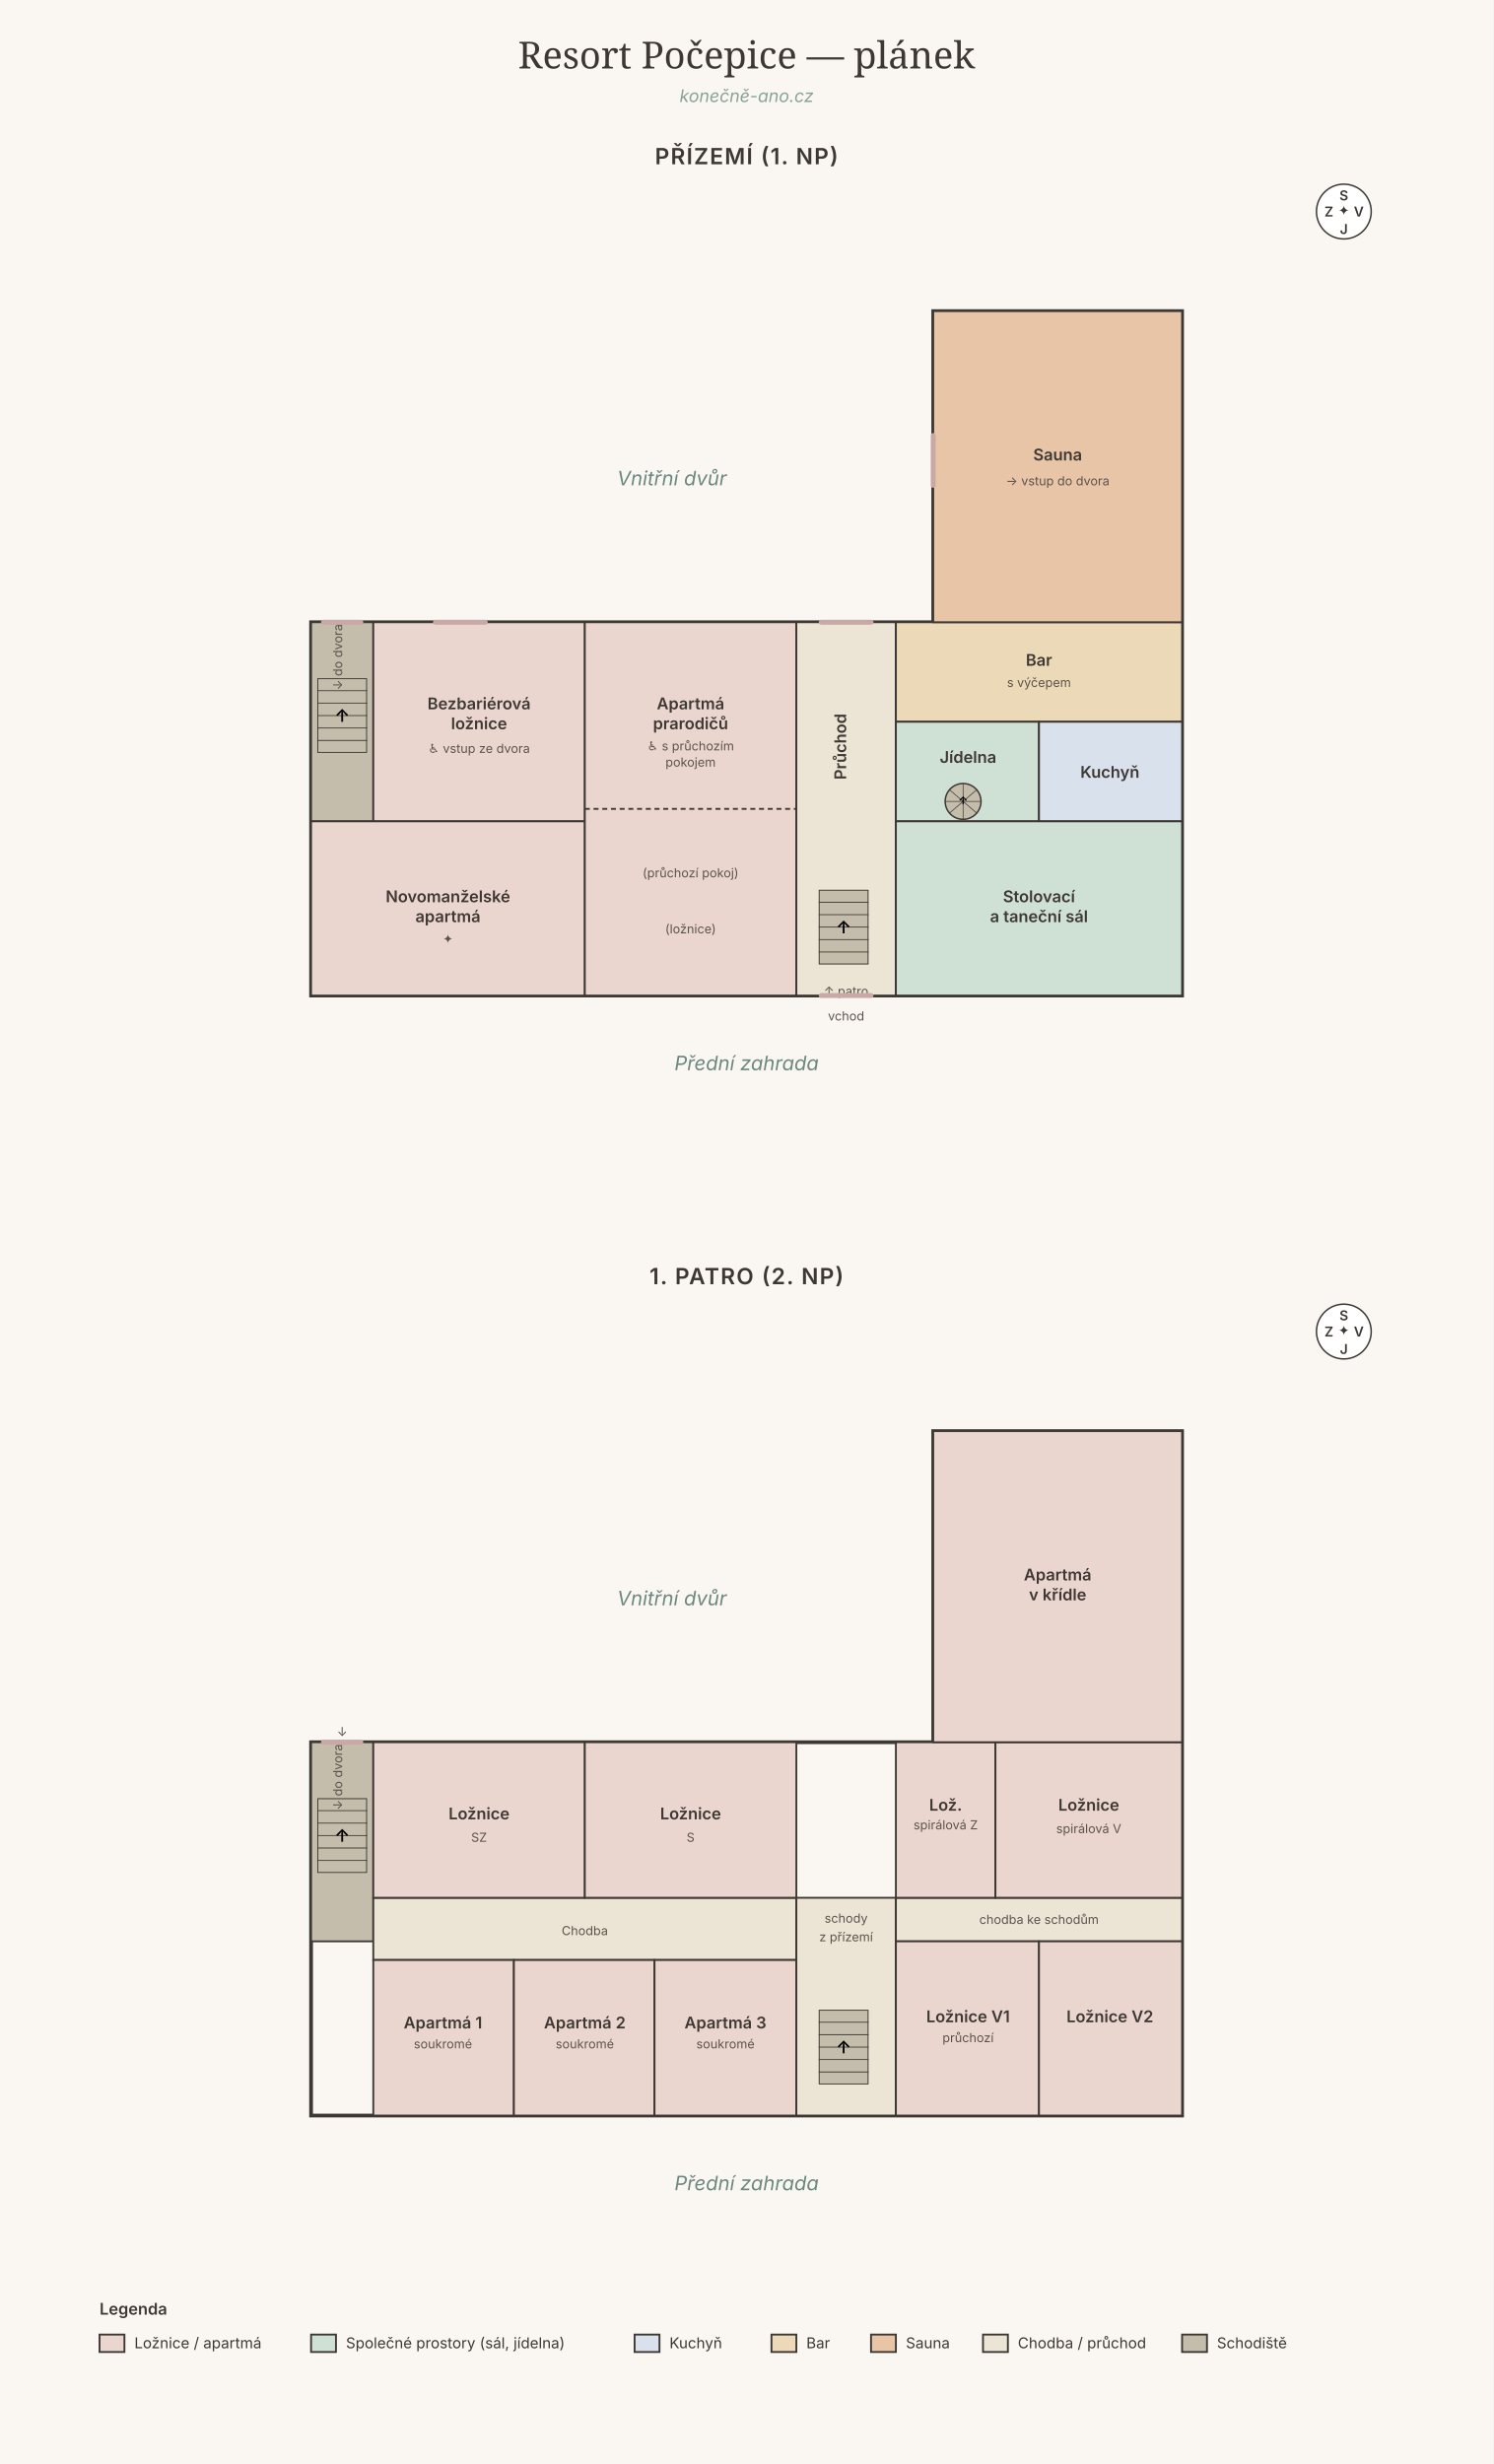
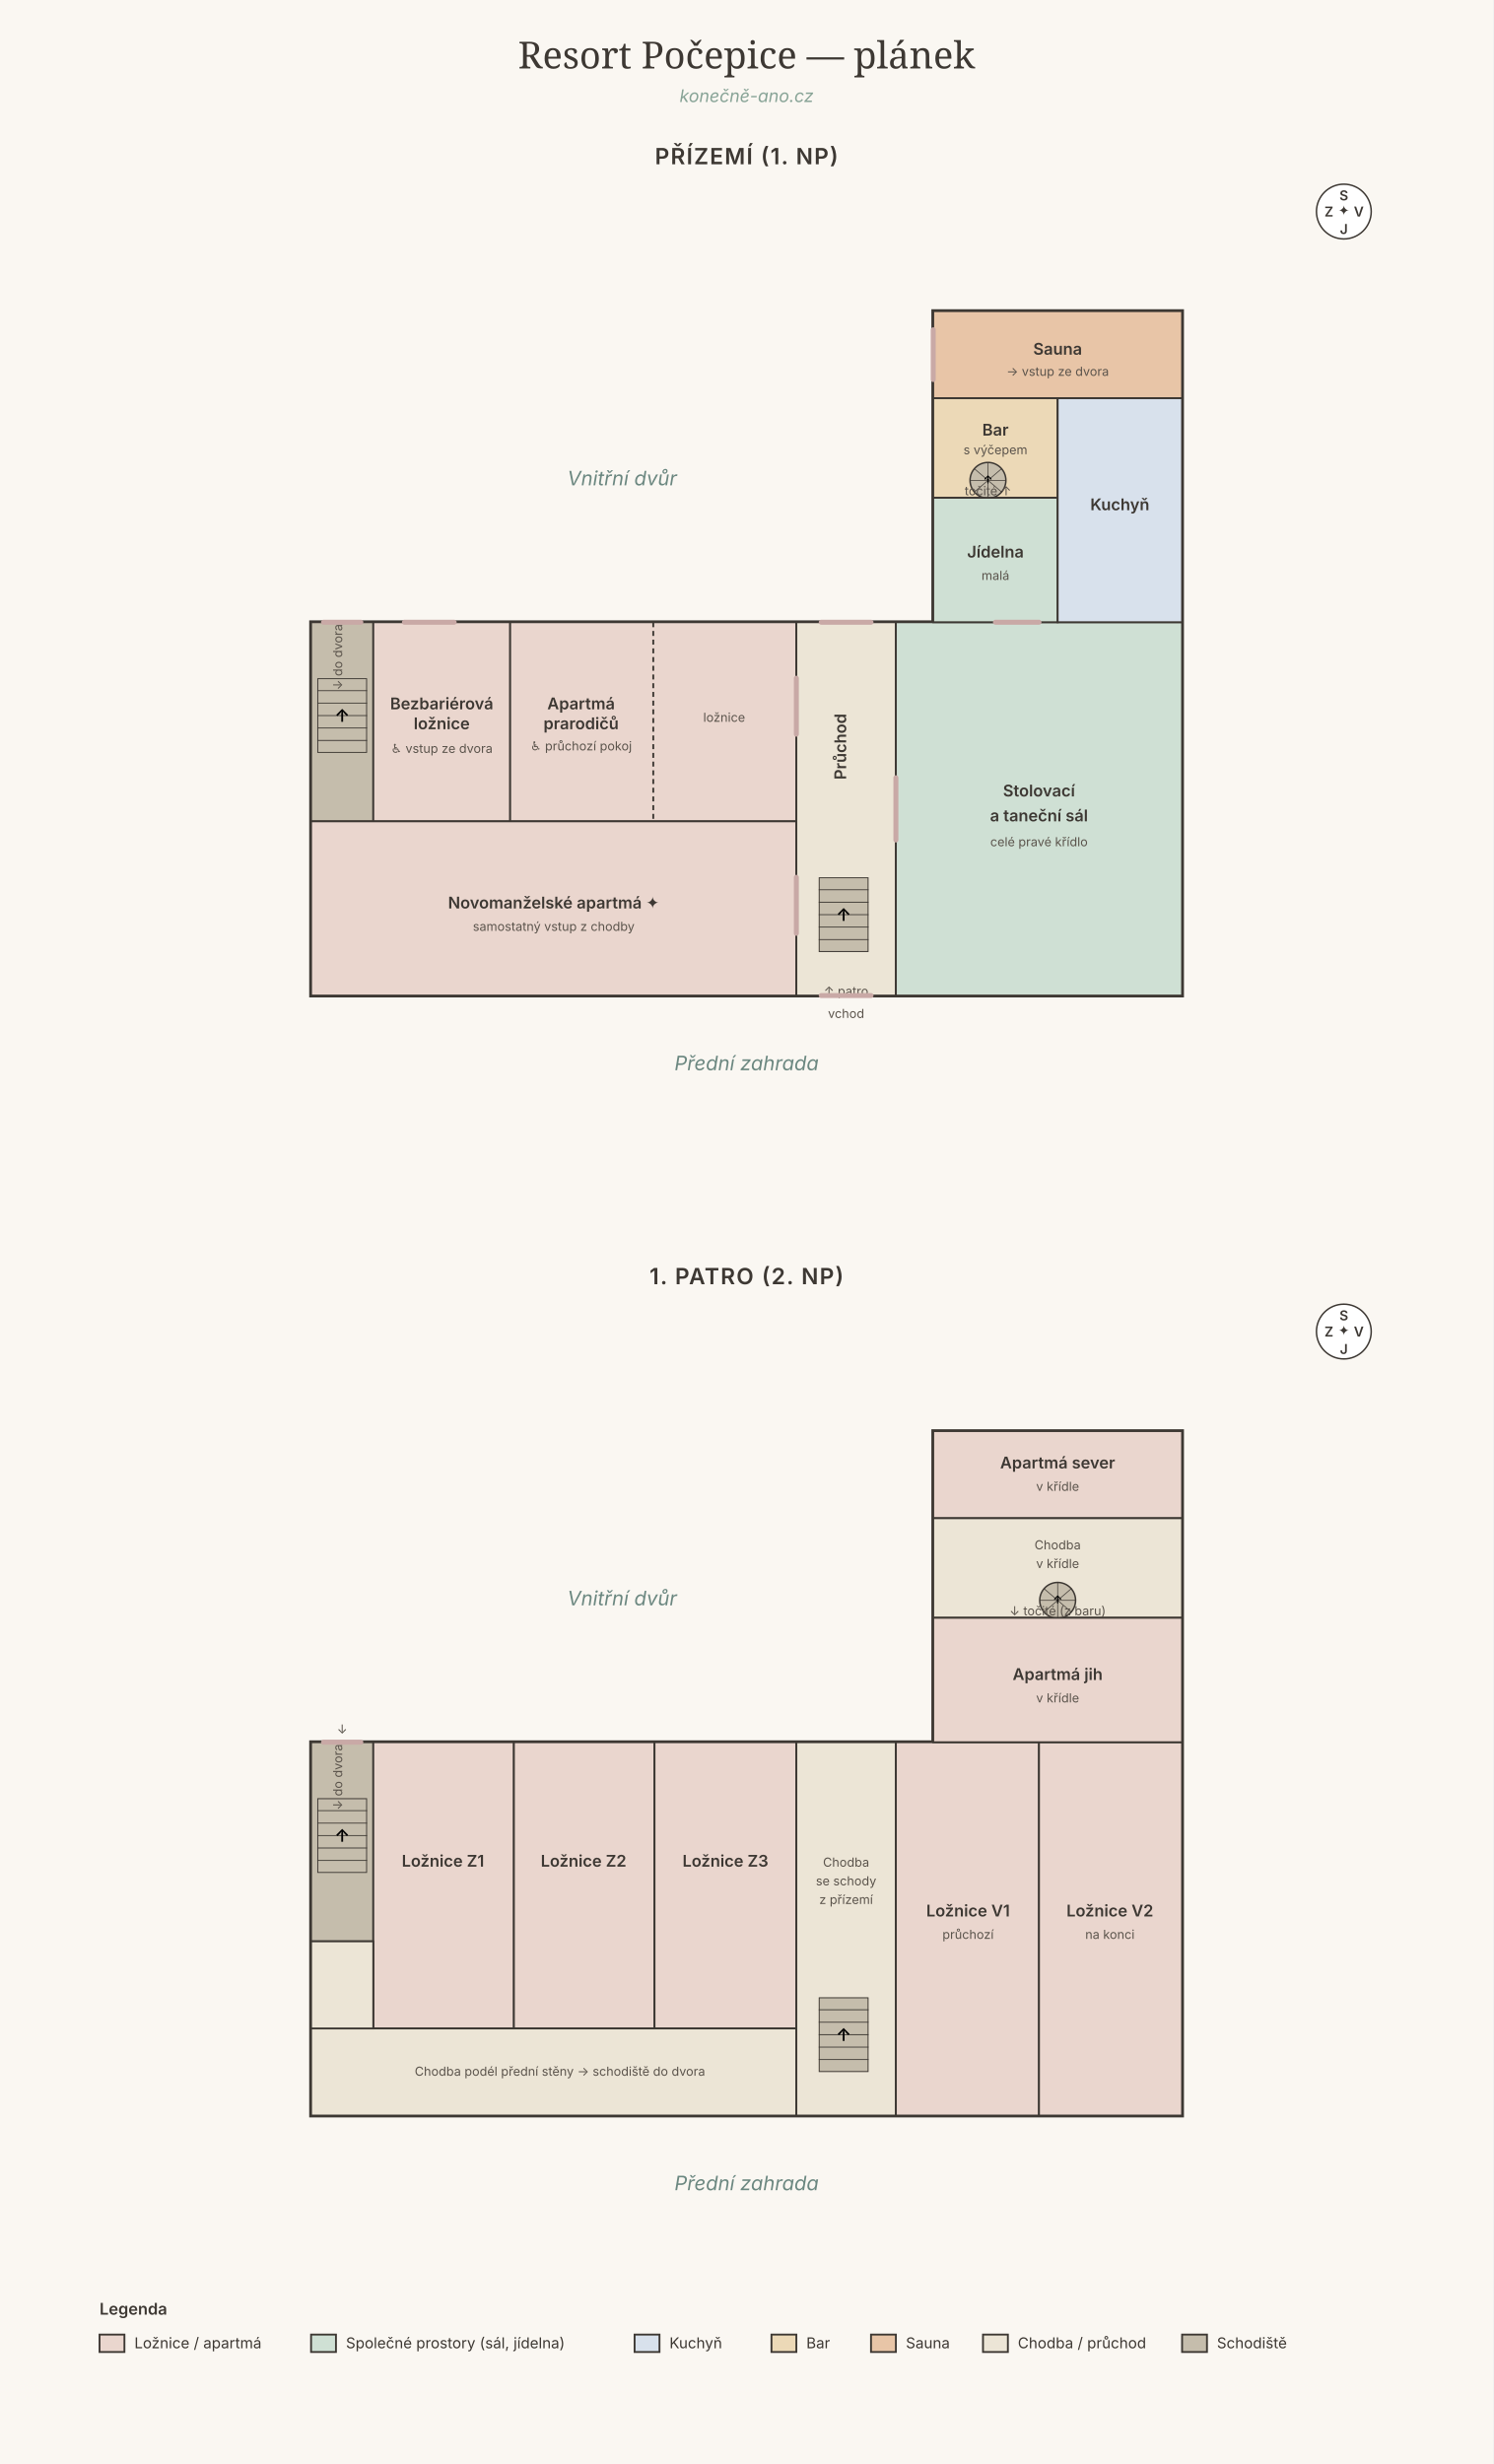
<svg xmlns="http://www.w3.org/2000/svg" viewBox="0 0 1200 1980" font-family="Inter, system-ui, Arial, sans-serif">
  <defs>
    <style>
      .bg { fill: #faf7f2; }
      .title { font-family: Georgia, "Playfair Display", serif; font-size: 30px; fill: #3d3833; }
      .subtitle { font-size: 18px; font-weight: 600; fill: #3d3833; letter-spacing: 1px; }
      .area-label { font-style: italic; fill: #6b8780; font-size: 16px; }
      .room { stroke: #3d3833; stroke-width: 1.5; }
      .outline { fill: none; stroke: #3d3833; stroke-width: 3; }
      .label { fill: #3d3833; font-size: 13px; text-anchor: middle; }
      .label-bold { font-weight: 600; }
      .label-sub { font-size: 10px; fill: #5a534b; }
      .door { stroke: #c9a9a6; stroke-width: 4; fill: none; stroke-linecap: round; }
      .stair-line { stroke: #3d3833; stroke-width: 0.7; }
      .compass-circle { fill: white; stroke: #3d3833; stroke-width: 1.2; }
      .compass-text { font-size: 11px; font-weight: 600; text-anchor: middle; fill: #3d3833; }
      .legend-text { font-size: 12px; fill: #3d3833; }
      .legend-title { font-size: 13px; font-weight: 600; fill: #3d3833; }
      /* Room types */
      .bedroom { fill: #ead6ce; }
      .common { fill: #cfe0d4; }
      .service { fill: #d8e1ec; }
      .bar { fill: #ecd9b7; }
      .sauna { fill: #e8c5a7; }
      .corridor { fill: #ece5d6; }
      .stair { fill: #c5bdac; }
    </style>
    <symbol id="spiral-stair" viewBox="-20 -20 40 40">
      <circle r="18" class="room stair" />
      <line x1="0" y1="0" x2="0" y2="-18" class="stair-line" />
      <line x1="0" y1="0" x2="14" y2="-12" class="stair-line" />
      <line x1="0" y1="0" x2="18" y2="0" class="stair-line" />
      <line x1="0" y1="0" x2="14" y2="12" class="stair-line" />
      <line x1="0" y1="0" x2="0" y2="18" class="stair-line" />
      <line x1="0" y1="0" x2="-14" y2="12" class="stair-line" />
      <line x1="0" y1="0" x2="-18" y2="0" class="stair-line" />
      <line x1="0" y1="0" x2="-14" y2="-12" class="stair-line" />
      <text y="3" text-anchor="middle" font-size="11" font-weight="600">↑</text>
    </symbol>
    <symbol id="straight-stair" viewBox="0 0 40 60">
      <rect width="40" height="60" class="room stair" />
      <line x1="0" y1="10" x2="40" y2="10" class="stair-line" />
      <line x1="0" y1="20" x2="40" y2="20" class="stair-line" />
      <line x1="0" y1="30" x2="40" y2="30" class="stair-line" />
      <line x1="0" y1="40" x2="40" y2="40" class="stair-line" />
      <line x1="0" y1="50" x2="40" y2="50" class="stair-line" />
      <text x="20" y="35" text-anchor="middle" font-size="14" font-weight="600">↑</text>
    </symbol>
  </defs>
  <rect class="bg" width="1200" height="1980" />
  <text class="title" x="600" y="55" text-anchor="middle">Resort Počepice — plánek</text>
  <text x="600" y="82" text-anchor="middle" font-style="italic" fill="#87a396" font-size="14">konečně-ano.cz</text>
  <g transform="translate(0, 110)">
    <text class="subtitle" x="600" y="22" text-anchor="middle">PŘÍZEMÍ (1. NP)</text>
    <g transform="translate(1080, 60)">
      <circle r="22" class="compass-circle" />
      <text class="compass-text" y="-9">S</text>
      <text class="compass-text" y="18">J</text>
      <text class="compass-text" x="-12" y="4">Z</text>
      <text class="compass-text" x="12" y="4">V</text>
      <text class="compass-text" y="3" font-size="9" fill="#c9a9a6">✦</text>
    </g>
    <g transform="translate(170, 40)">
-       <text class="area-label" x="370" y="240" text-anchor="middle">Vnitřní dvůr</text>
+       <text class="area-label" x="330" y="240" text-anchor="middle">Vnitřní dvůr</text>
      <text class="area-label" x="430" y="710" text-anchor="middle">Přední zahrada</text>
      <path class="outline" d="M 80,350 L 80,650 L 780,650 L 780,100 L 580,100 L 580,350 Z" />
      <rect class="room stair" x="80" y="350" width="50" height="160" />
      <use href="#straight-stair" x="85" y="395" width="40" height="60" />
      <text class="label label-sub" x="105" y="378" transform="rotate(-90, 105, 378)">↓ do dvora</text>
-       <rect class="room bedroom" x="130" y="350" width="170" height="160" />
-       <text class="label label-bold" x="215" y="420">Bezbariérová</text>
-       <text class="label label-bold" x="215" y="436">ložnice</text>
-       <text class="label label-sub" x="215" y="455">♿ vstup ze dvora</text>
-       <rect class="room bedroom" x="80" y="510" width="220" height="140" />
-       <text class="label label-bold" x="190" y="575">Novomanželské</text>
-       <text class="label label-bold" x="190" y="591">apartmá</text>
-       <text class="label label-sub" x="190" y="608">✦</text>
-       <rect class="room bedroom" x="300" y="350" width="170" height="300" />
-       <line x1="300" y1="500" x2="470" y2="500" class="room" stroke-dasharray="4 3" stroke="#3d3833" stroke-width="1" />
-       <text class="label label-bold" x="385" y="420">Apartmá</text>
-       <text class="label label-bold" x="385" y="436">prarodičů</text>
-       <text class="label label-sub" x="385" y="453">♿ s průchozím</text>
-       <text class="label label-sub" x="385" y="466">pokojem</text>
-       <text class="label label-sub" x="385" y="555">(průchozí pokoj)</text>
-       <text class="label label-sub" x="385" y="600">(ložnice)</text>
+       <rect class="room bedroom" x="130" y="350" width="110" height="160" />
+       <text class="label label-bold" x="185" y="420">Bezbariérová</text>
+       <text class="label label-bold" x="185" y="436">ložnice</text>
+       <text class="label label-sub" x="185" y="455">♿ vstup ze dvora</text>
+       <rect class="room bedroom" x="240" y="350" width="230" height="160" />
+       <line x1="355" y1="350" x2="355" y2="510" class="room" stroke-dasharray="4 3" stroke="#3d3833" stroke-width="1" />
+       <text class="label label-bold" x="297" y="420">Apartmá</text>
+       <text class="label label-bold" x="297" y="436">prarodičů</text>
+       <text class="label label-sub" x="297" y="453">♿ průchozí pokoj</text>
+       <text class="label label-sub" x="412" y="430">ložnice</text>
+       <rect class="room bedroom" x="80" y="510" width="390" height="140" />
+       <text class="label label-bold" x="275" y="580">Novomanželské apartmá ✦</text>
+       <text class="label label-sub" x="275" y="598">samostatný vstup z chodby</text>
      <rect class="room corridor" x="470" y="350" width="80" height="300" />
      <text class="label label-bold" x="510" y="450" transform="rotate(-90, 510, 450)">Průchod</text>
-       <use href="#straight-stair" x="488" y="565" width="40" height="60" />
+       <use href="#straight-stair" x="488" y="555" width="40" height="60" />
      <text class="label label-sub" x="510" y="650" text-anchor="middle">↑ patro</text>
-       <rect class="room bar" x="550" y="350" width="230" height="80" />
-       <text class="label label-bold" x="665" y="385">Bar</text>
-       <text class="label label-sub" x="665" y="402">s výčepem</text>
-       <rect class="room common" x="550" y="430" width="115" height="80" />
-       <text class="label label-bold" x="608" y="463">Jídelna</text>
-       <use href="#spiral-stair" x="588" y="478" width="32" height="32" />
-       <rect class="room service" x="665" y="430" width="115" height="80" />
-       <text class="label label-bold" x="722" y="475">Kuchyň</text>
-       <rect class="room common" x="550" y="510" width="230" height="140" />
-       <text class="label label-bold" x="665" y="575">Stolovací</text>
-       <text class="label label-bold" x="665" y="591">a taneční sál</text>
-       <rect class="room sauna" x="580" y="100" width="200" height="250" />
-       <text class="label label-bold" x="680" y="220">Sauna</text>
-       <text class="label label-sub" x="680" y="240">→ vstup do dvora</text>
+       <rect class="room common" x="550" y="350" width="230" height="300" />
+       <text class="label label-bold" x="665" y="490" font-size="16">Stolovací</text>
+       <text class="label label-bold" x="665" y="510" font-size="16">a taneční sál</text>
+       <text class="label label-sub" x="665" y="530">celé pravé křídlo</text>
+       <rect class="room sauna" x="580" y="100" width="200" height="70" />
+       <text class="label label-bold" x="680" y="135">Sauna</text>
+       <text class="label label-sub" x="680" y="152">→ vstup ze dvora</text>
+       <rect class="room bar" x="580" y="170" width="100" height="80" />
+       <text class="label label-bold" x="630" y="200">Bar</text>
+       <text class="label label-sub" x="630" y="215">s výčepem</text>
+       <use href="#spiral-stair" x="608" y="220" width="32" height="32" />
+       <text class="label label-sub" x="624" y="248">točité ↑</text>
+       <rect class="room common" x="580" y="250" width="100" height="100" />
+       <text class="label label-bold" x="630" y="298">Jídelna</text>
+       <text class="label label-sub" x="630" y="316">malá</text>
+       <rect class="room service" x="680" y="170" width="100" height="180" />
+       <text class="label label-bold" x="730" y="260">Kuchyň</text>
      <line x1="490" y1="650" x2="530" y2="650" class="door" />
-       <text class="label label-sub" x="510" y="670" text-anchor="middle">vchod</text>
+       <text class="label label-sub" x="510" y="668" text-anchor="middle">vchod</text>
      <line x1="490" y1="350" x2="530" y2="350" class="door" />
-       <line x1="580" y1="200" x2="580" y2="240" class="door" />
-       <line x1="180" y1="350" x2="220" y2="350" class="door" />
+       <line x1="580" y1="115" x2="580" y2="155" class="door" />
+       <line x1="155" y1="350" x2="195" y2="350" class="door" />
      <line x1="90" y1="350" x2="120" y2="350" class="door" />
+       <line x1="550" y1="475" x2="550" y2="525" class="door" />
+       <line x1="470" y1="555" x2="470" y2="600" class="door" />
+       <line x1="470" y1="395" x2="470" y2="440" class="door" />
+       <line x1="630" y1="350" x2="665" y2="350" class="door" />
    </g>
  </g>
  <g transform="translate(0, 1010)">
    <text class="subtitle" x="600" y="22" text-anchor="middle">1. PATRO (2. NP)</text>
    <g transform="translate(1080, 60)">
      <circle r="22" class="compass-circle" />
      <text class="compass-text" y="-9">S</text>
      <text class="compass-text" y="18">J</text>
      <text class="compass-text" x="-12" y="4">Z</text>
      <text class="compass-text" x="12" y="4">V</text>
      <text class="compass-text" y="3" font-size="9" fill="#c9a9a6">✦</text>
    </g>
    <g transform="translate(170, 40)">
-       <text class="area-label" x="370" y="240" text-anchor="middle">Vnitřní dvůr</text>
+       <text class="area-label" x="330" y="240" text-anchor="middle">Vnitřní dvůr</text>
      <text class="area-label" x="430" y="710" text-anchor="middle">Přední zahrada</text>
      <path class="outline" d="M 80,350 L 80,650 L 780,650 L 780,100 L 580,100 L 580,350 Z" />
      <rect class="room stair" x="80" y="350" width="50" height="160" />
      <use href="#straight-stair" x="85" y="395" width="40" height="60" />
      <text class="label label-sub" x="105" y="378" transform="rotate(-90, 105, 378)">↓ do dvora</text>
-       <rect class="room corridor" x="130" y="475" width="340" height="50" />
-       <text class="label label-sub" x="300" y="505" text-anchor="middle">Chodba</text>
-       <rect class="room bedroom" x="130" y="525" width="113" height="125" />
-       <text class="label label-bold" x="186" y="580">Apartmá 1</text>
-       <text class="label label-sub" x="186" y="596">soukromé</text>
-       <rect class="room bedroom" x="243" y="525" width="113" height="125" />
-       <text class="label label-bold" x="300" y="580">Apartmá 2</text>
-       <text class="label label-sub" x="300" y="596">soukromé</text>
-       <rect class="room bedroom" x="356" y="525" width="114" height="125" />
-       <text class="label label-bold" x="413" y="580">Apartmá 3</text>
-       <text class="label label-sub" x="413" y="596">soukromé</text>
-       <rect class="room bedroom" x="130" y="350" width="170" height="125" />
-       <text class="label label-bold" x="215" y="412">Ložnice</text>
-       <text class="label label-sub" x="215" y="430">SZ</text>
-       <rect class="room bedroom" x="300" y="350" width="170" height="125" />
-       <text class="label label-bold" x="385" y="412">Ložnice</text>
-       <text class="label label-sub" x="385" y="430">S</text>
-       <rect class="room corridor" x="470" y="475" width="80" height="175" />
-       <use href="#straight-stair" x="488" y="565" width="40" height="60" />
-       <text class="label label-sub" x="510" y="495" text-anchor="middle">schody</text>
-       <text class="label label-sub" x="510" y="510" text-anchor="middle">z přízemí</text>
-       <rect class="room corridor" x="550" y="475" width="230" height="35" />
-       <text class="label label-sub" x="665" y="496" text-anchor="middle">chodba ke schodům</text>
-       <rect class="room bedroom" x="550" y="510" width="115" height="140" />
-       <text class="label label-bold" x="608" y="575">Ložnice V1</text>
-       <text class="label label-sub" x="608" y="591">průchozí</text>
-       <rect class="room bedroom" x="665" y="510" width="115" height="140" />
-       <text class="label label-bold" x="722" y="575">Ložnice V2</text>
-       <use href="#spiral-stair" x="592" y="430" width="32" height="32" />
-       <rect class="room bedroom" x="550" y="350" width="80" height="125" />
-       <text class="label label-bold" x="590" y="405">Lož.</text>
-       <text class="label label-sub" x="590" y="420">spirálová Z</text>
-       <rect class="room bedroom" x="630" y="350" width="150" height="125" />
-       <text class="label label-bold" x="705" y="405">Ložnice</text>
-       <text class="label label-sub" x="705" y="423">spirálová V</text>
-       <rect class="room bedroom" x="580" y="100" width="200" height="250" />
-       <text class="label label-bold" x="680" y="220">Apartmá</text>
-       <text class="label label-bold" x="680" y="236">v křídle</text>
+       <rect class="room bedroom" x="130" y="350" width="113" height="230" />
+       <text class="label label-bold" x="186" y="450">Ložnice Z1</text>
+       <rect class="room bedroom" x="243" y="350" width="113" height="230" />
+       <text class="label label-bold" x="299" y="450">Ložnice Z2</text>
+       <rect class="room bedroom" x="356" y="350" width="114" height="230" />
+       <text class="label label-bold" x="413" y="450">Ložnice Z3</text>
+       <rect class="room corridor" x="80" y="580" width="390" height="70" />
+       <text class="label label-sub" x="280" y="618" text-anchor="middle">Chodba podél přední stěny → schodiště do dvora</text>
+       <rect class="room corridor" x="80" y="510" width="50" height="70" />
+       <rect class="room corridor" x="470" y="350" width="80" height="300" />
+       <use href="#straight-stair" x="488" y="555" width="40" height="60" />
+       <text class="label label-sub" x="510" y="450" text-anchor="middle">Chodba</text>
+       <text class="label label-sub" x="510" y="465" text-anchor="middle">se schody</text>
+       <text class="label label-sub" x="510" y="480" text-anchor="middle">z přízemí</text>
+       <rect class="room bedroom" x="550" y="350" width="115" height="300" />
+       <text class="label label-bold" x="608" y="490">Ložnice V1</text>
+       <text class="label label-sub" x="608" y="508">průchozí</text>
+       <rect class="room bedroom" x="665" y="350" width="115" height="300" />
+       <text class="label label-bold" x="722" y="490">Ložnice V2</text>
+       <text class="label label-sub" x="722" y="508">na konci</text>
+       <rect class="room bedroom" x="580" y="100" width="200" height="70" />
+       <text class="label label-bold" x="680" y="130">Apartmá sever</text>
+       <text class="label label-sub" x="680" y="148">v křídle</text>
+       <rect class="room corridor" x="580" y="170" width="200" height="80" />
+       <text class="label label-sub" x="680" y="195" text-anchor="middle">Chodba</text>
+       <text class="label label-sub" x="680" y="210" text-anchor="middle">v křídle</text>
+       <use href="#spiral-stair" x="664" y="220" width="32" height="32" />
+       <text class="label label-sub" x="680" y="248" text-anchor="middle">↓ točité (z baru)</text>
+       <rect class="room bedroom" x="580" y="250" width="200" height="100" />
+       <text class="label label-bold" x="680" y="300">Apartmá jih</text>
+       <text class="label label-sub" x="680" y="318">v křídle</text>
      <line x1="90" y1="350" x2="120" y2="350" class="door" />
-       <text class="label label-sub" x="105" y="345" text-anchor="middle">↓</text>
+       <text class="label label-sub" x="105" y="343" text-anchor="middle">↓</text>
    </g>
  </g>
  <g transform="translate(80, 1860)">
    <text class="legend-title" x="0" y="0">Legenda</text>
    <g transform="translate(0, 16)">
      <rect class="room bedroom" x="0" y="0" width="20" height="14" />
      <text class="legend-text" x="28" y="11">Ložnice / apartmá</text>
      <rect class="room common" x="170" y="0" width="20" height="14" />
      <text class="legend-text" x="198" y="11">Společné prostory (sál, jídelna)</text>
      <rect class="room service" x="430" y="0" width="20" height="14" />
      <text class="legend-text" x="458" y="11">Kuchyň</text>
      <rect class="room bar" x="540" y="0" width="20" height="14" />
      <text class="legend-text" x="568" y="11">Bar</text>
      <rect class="room sauna" x="620" y="0" width="20" height="14" />
      <text class="legend-text" x="648" y="11">Sauna</text>
      <rect class="room corridor" x="710" y="0" width="20" height="14" />
      <text class="legend-text" x="738" y="11">Chodba / průchod</text>
      <rect class="room stair" x="870" y="0" width="20" height="14" />
      <text class="legend-text" x="898" y="11">Schodiště</text>
    </g>
  </g>
</svg>
